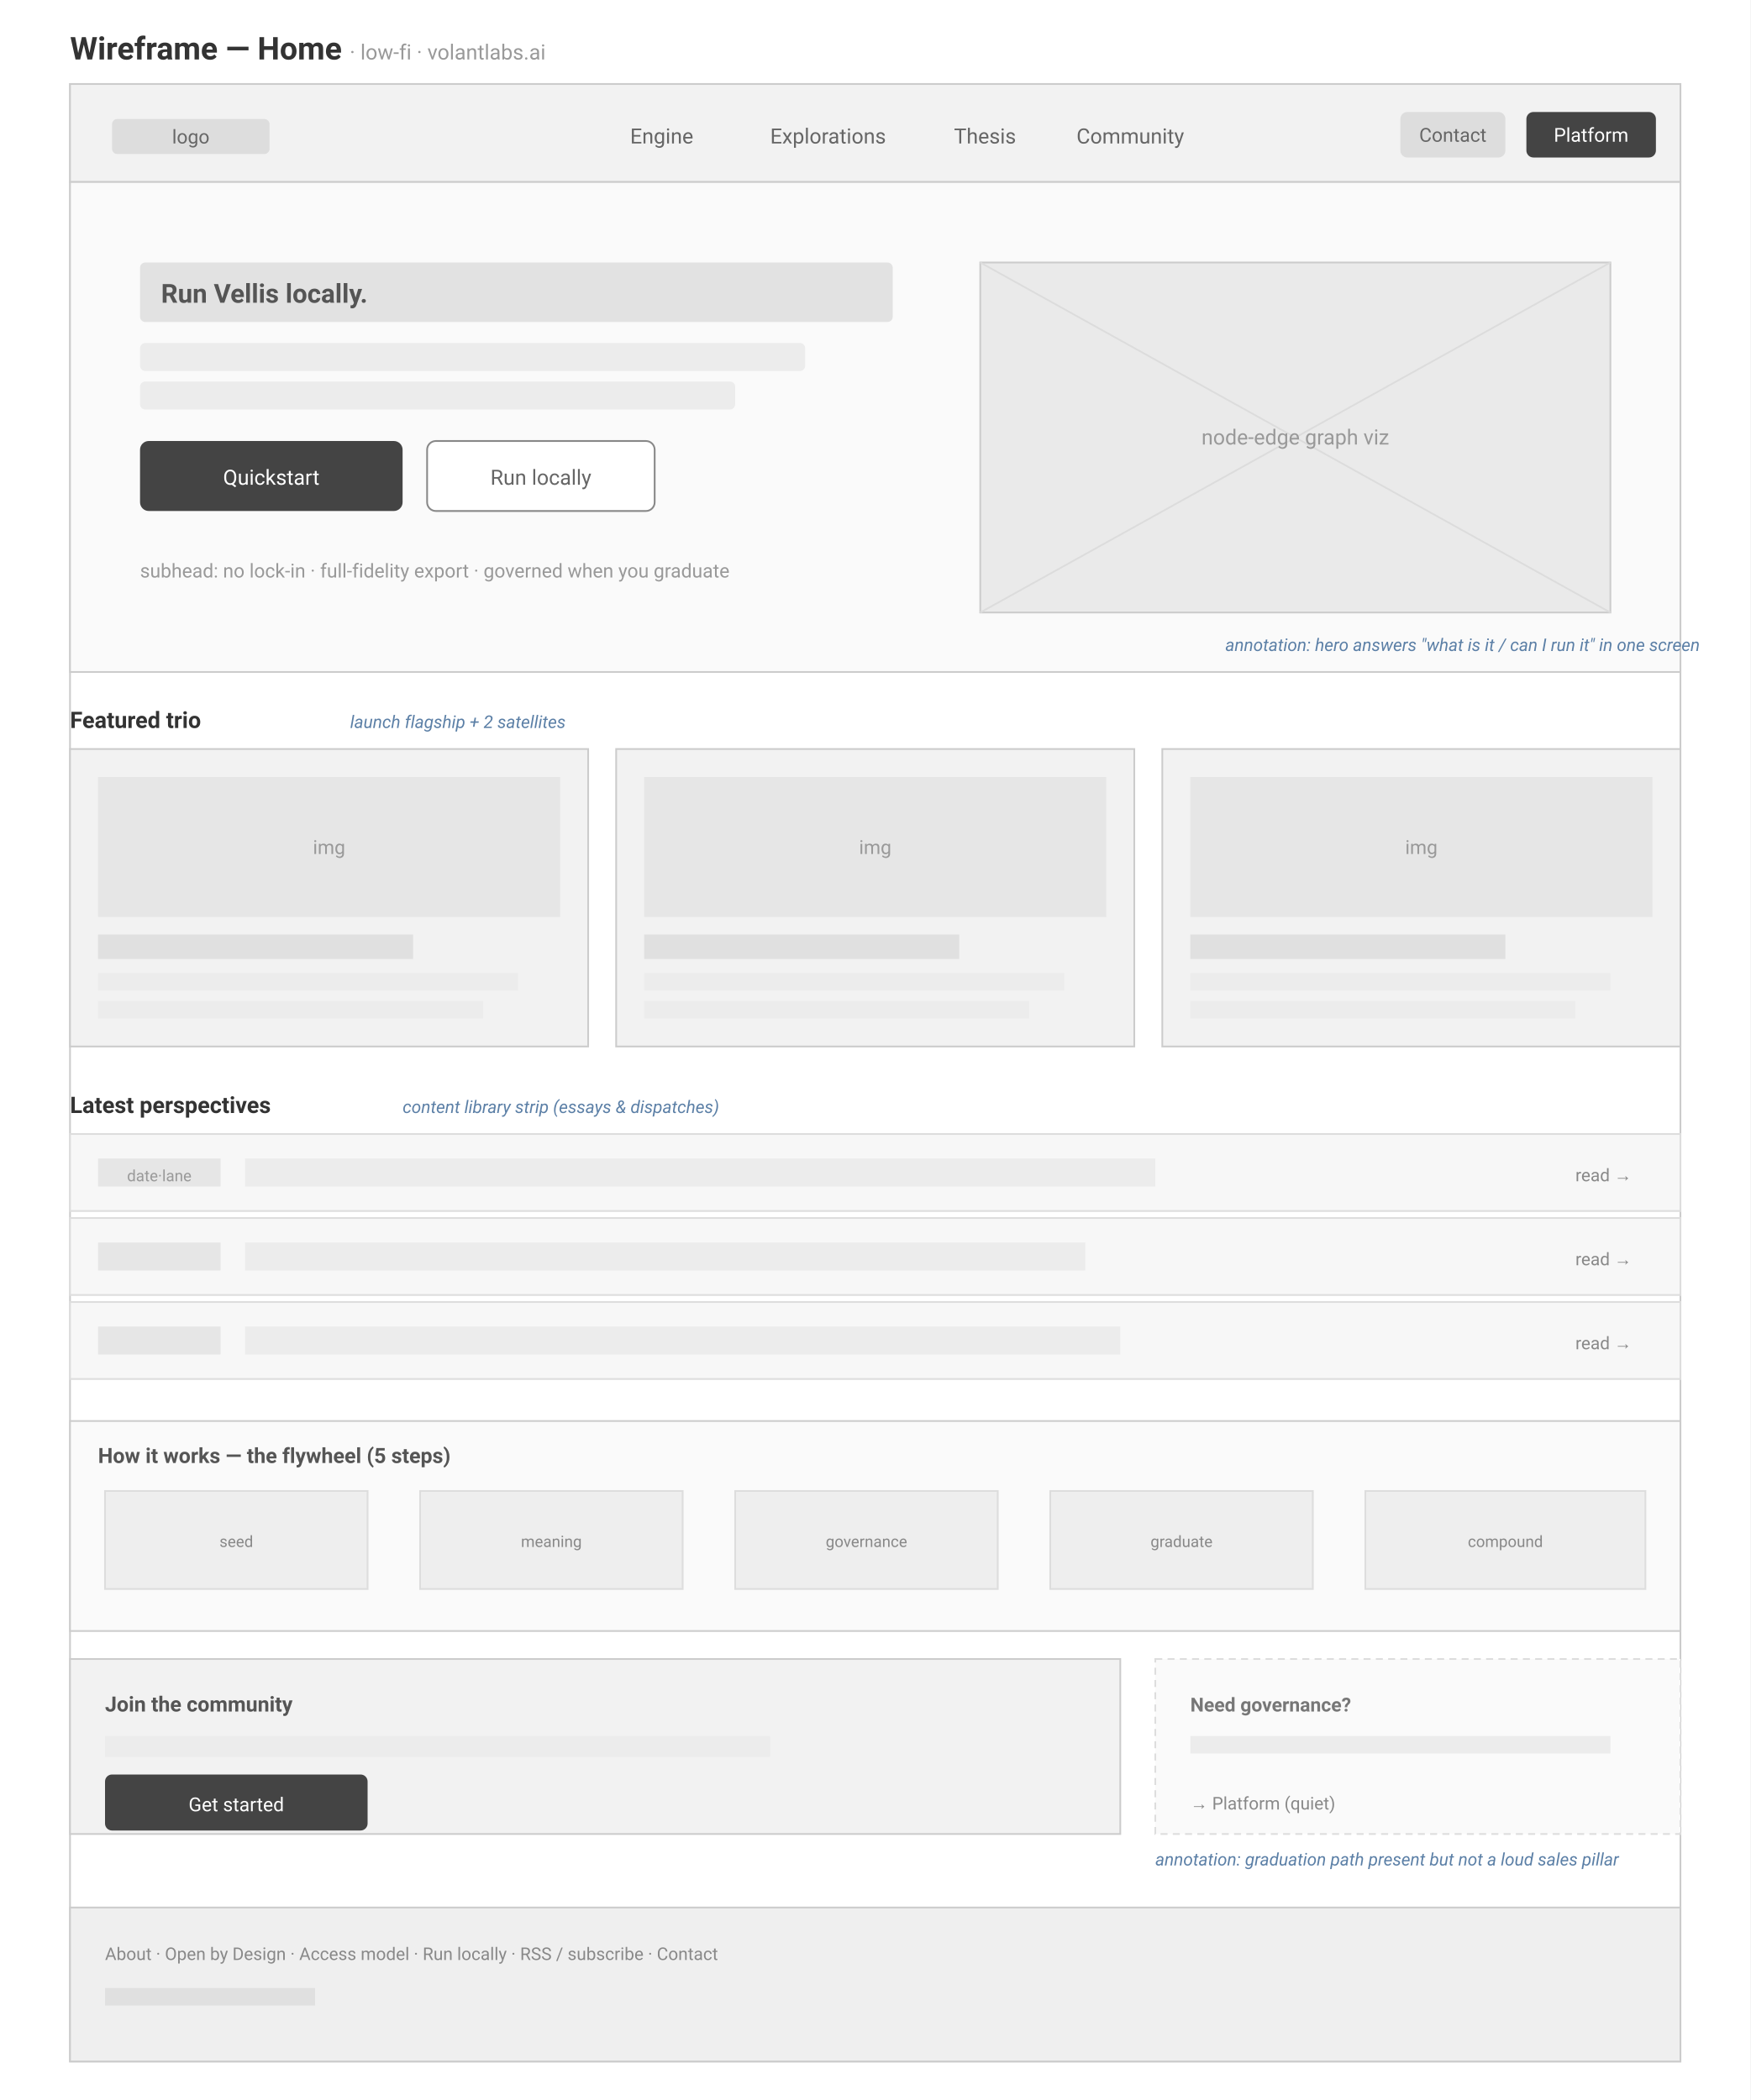
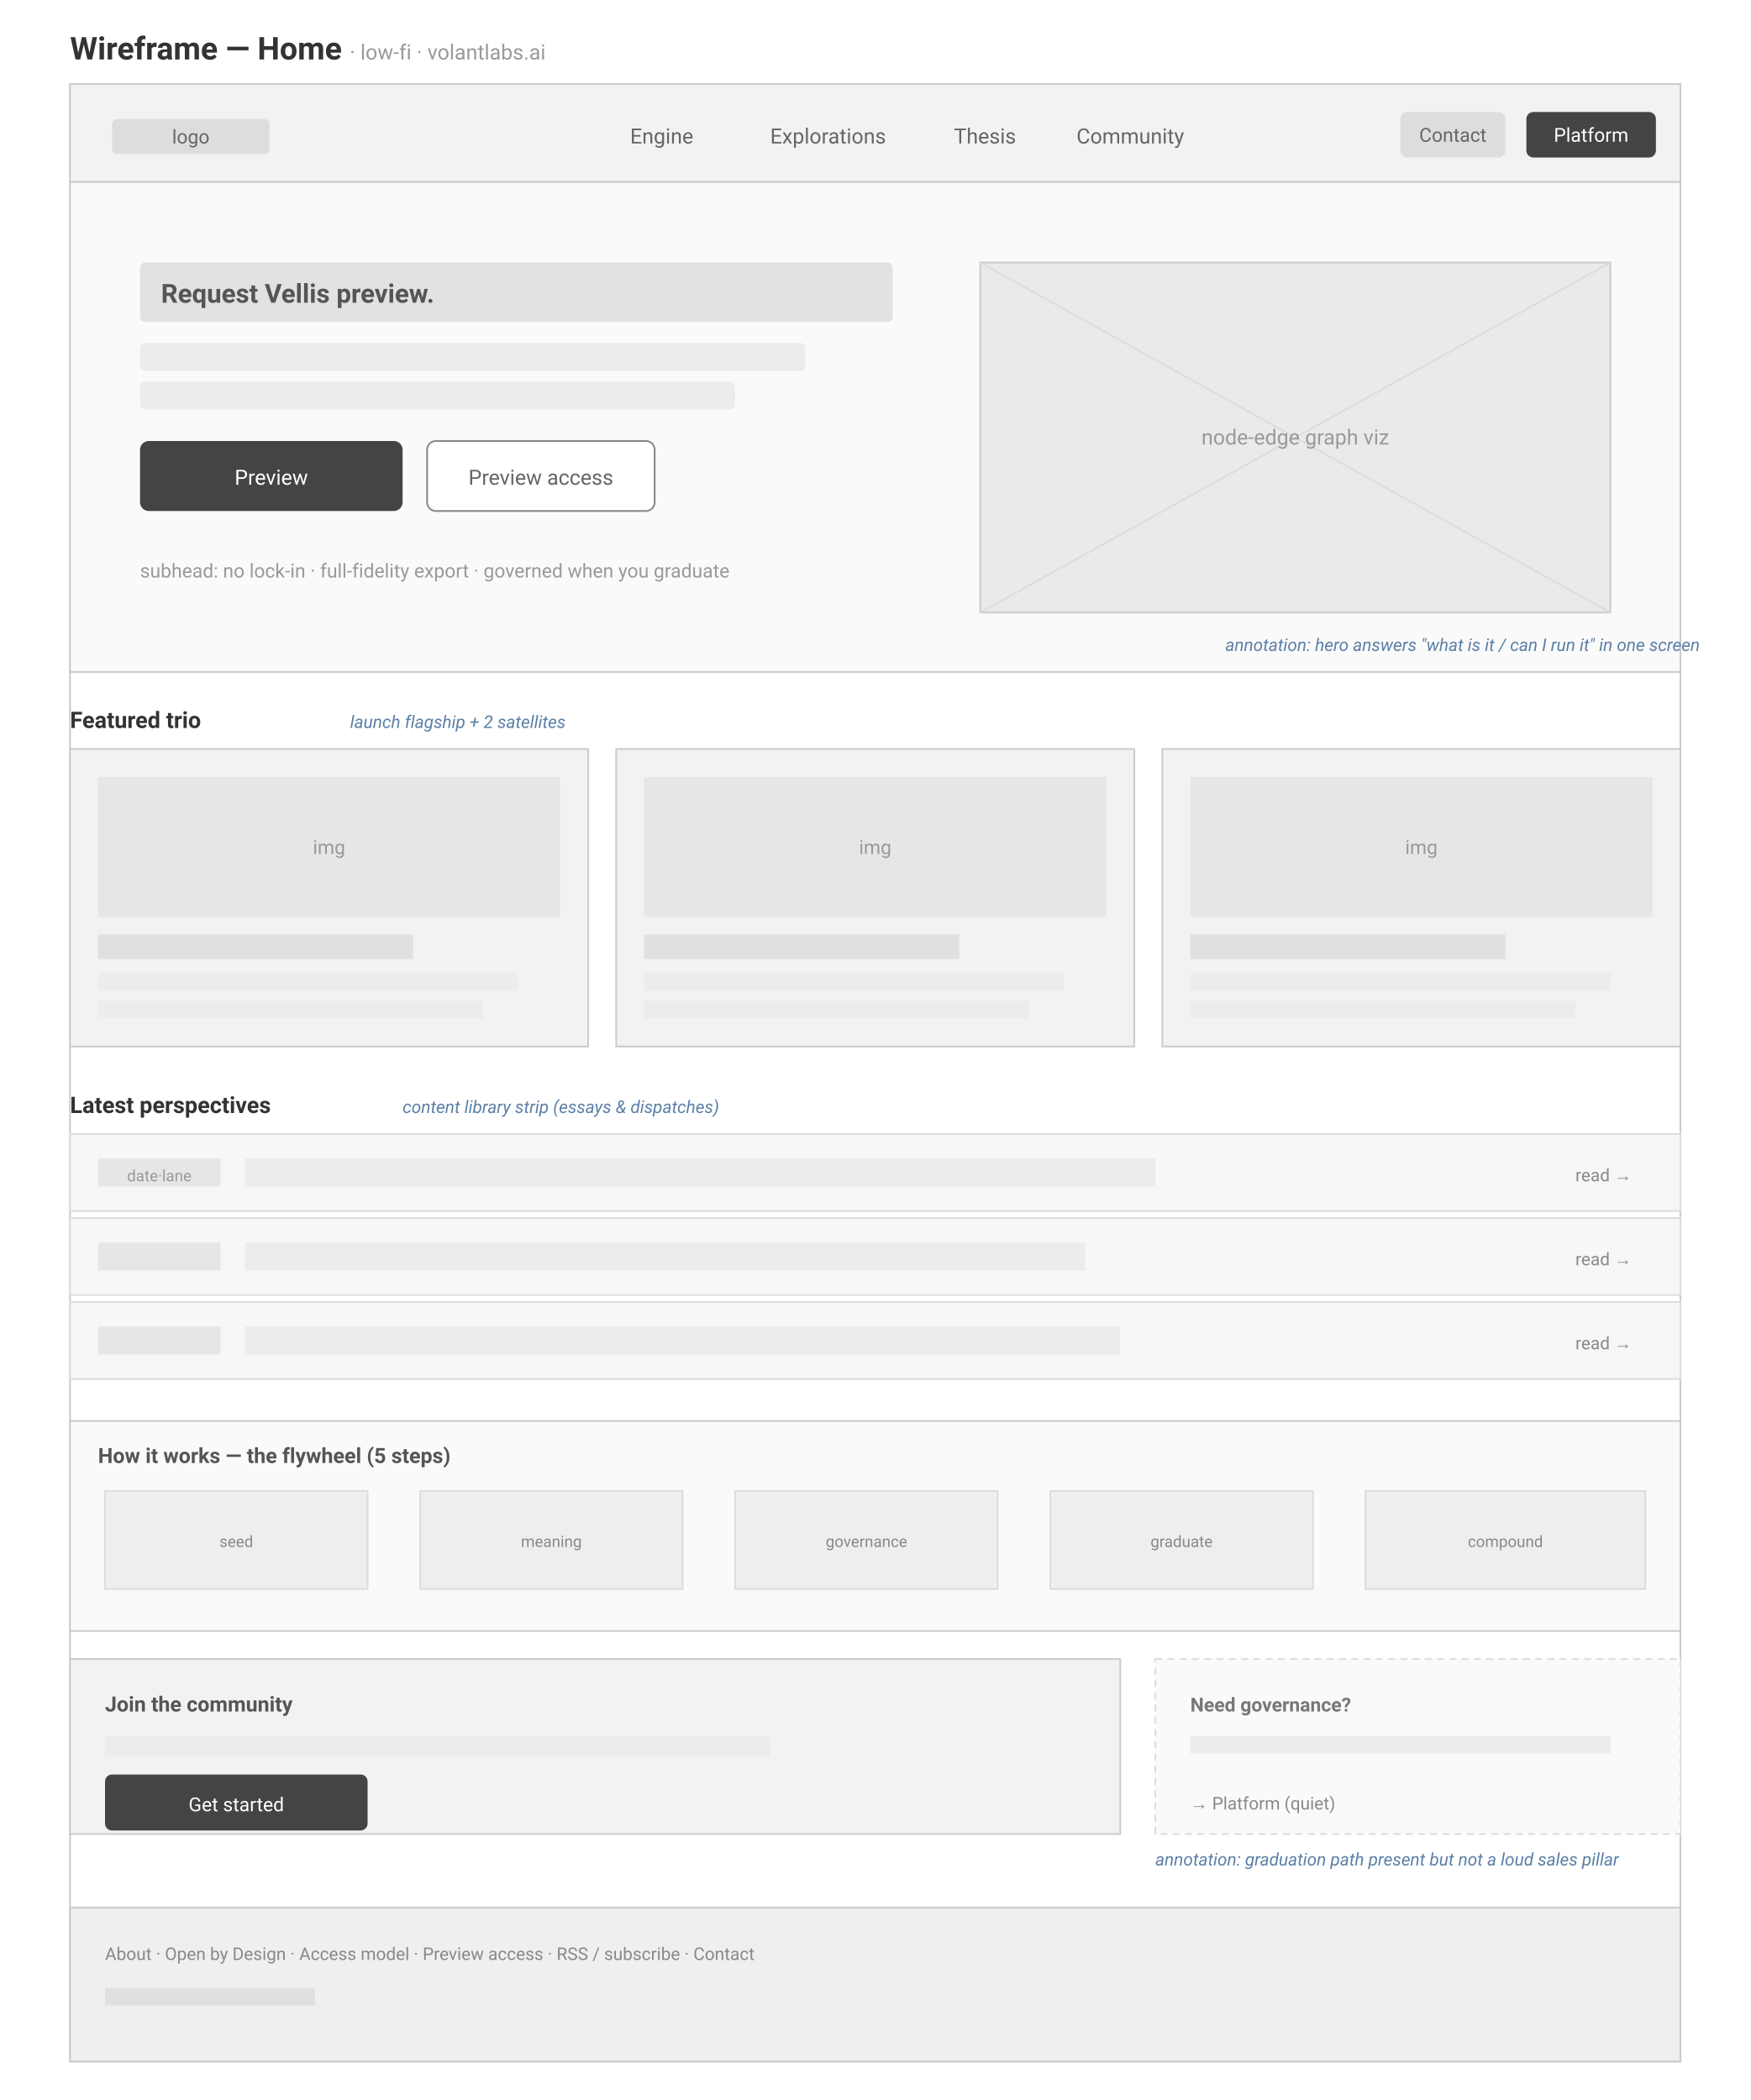
<svg xmlns="http://www.w3.org/2000/svg" viewBox="0 0 1000 1200" font-family="-apple-system, BlinkMacSystemFont, 'Segoe UI', Roboto, Arial, sans-serif">
  <rect x="0" y="0" width="1000" height="1200" fill="#ffffff" />
  <text x="40" y="34" font-size="18" font-weight="700" fill="#333">Wireframe — Home  <tspan font-size="12" font-weight="400" fill="#999">· low-fi · volantlabs.ai</tspan>
  </text>
  <rect x="40" y="48" width="920" height="1130" fill="#ffffff" stroke="#cccccc" />
  <rect x="40" y="48" width="920" height="56" fill="#F2F2F2" stroke="#cccccc" />
  <rect x="64" y="68" width="90" height="20" rx="3" fill="#ddd" />
  <text x="109" y="82" font-size="11" text-anchor="middle" fill="#666">logo</text>
  <text x="360" y="82" font-size="12" fill="#666">Engine</text>
  <text x="440" y="82" font-size="12" fill="#666">Explorations</text>
  <text x="545" y="82" font-size="12" fill="#666">Thesis</text>
  <text x="615" y="82" font-size="12" fill="#666">Community</text>
  <rect x="800" y="64" width="60" height="26" rx="4" fill="#ddd" />
  <text x="830" y="81" font-size="11" text-anchor="middle" fill="#666">Contact</text>
  <rect x="872" y="64" width="74" height="26" rx="4" fill="#444" />
  <text x="909" y="81" font-size="11" text-anchor="middle" fill="#fff">Platform</text>
  <rect x="40" y="104" width="920" height="280" fill="#FAFAFA" stroke="#cccccc" />
  <rect x="80" y="150" width="430" height="34" rx="3" fill="#e2e2e2" />
-   <text x="92" y="173" font-size="15" font-weight="700" fill="#555">Run Vellis locally.</text>
+   <text x="92" y="173" font-size="15" font-weight="700" fill="#555">Request Vellis preview.</text>
  <rect x="80" y="196" width="380" height="16" rx="3" fill="#ececec" />
  <rect x="80" y="218" width="340" height="16" rx="3" fill="#ececec" />
  <text x="80" y="210" font-size="10" fill="#aaa" />
  <rect x="80" y="252" width="150" height="40" rx="5" fill="#444" />
-   <text x="155" y="277" font-size="12" text-anchor="middle" fill="#fff">Quickstart</text>
+   <text x="155" y="277" font-size="12" text-anchor="middle" fill="#fff">Preview</text>
  <rect x="244" y="252" width="130" height="40" rx="5" fill="#fff" stroke="#888" />
-   <text x="309" y="277" font-size="12" text-anchor="middle" fill="#666">Run locally</text>
+   <text x="309" y="277" font-size="12" text-anchor="middle" fill="#666">Preview access</text>
  <text x="80" y="330" font-size="11" fill="#999">subhead: no lock-in · full-fidelity export · governed when you graduate</text>
  <rect x="560" y="150" width="360" height="200" fill="#EAEAEA" stroke="#cccccc" />
  <path d="M560,150 L920,350 M920,150 L560,350" stroke="#dcdcdc" />
  <text x="740" y="254" font-size="12" text-anchor="middle" fill="#999">node-edge graph viz</text>
  <text x="700" y="372" font-size="10" font-style="italic" fill="#5B7FA6">annotation: hero answers "what is it / can I run it" in one screen</text>
  <text x="40" y="416" font-size="13" font-weight="700" fill="#333">Featured trio</text>
  <text x="200" y="416" font-size="10" font-style="italic" fill="#5B7FA6">launch flagship + 2 satellites</text>
  <g>
    <rect x="40" y="428" width="296" height="170" fill="#F2F2F2" stroke="#cccccc" />
    <rect x="56" y="444" width="264" height="80" fill="#E6E6E6" />
    <text x="188" y="488" font-size="11" text-anchor="middle" fill="#999">img</text>
    <rect x="56" y="534" width="180" height="14" fill="#e0e0e0" />
    <rect x="56" y="556" width="240" height="10" fill="#ececec" />
    <rect x="56" y="572" width="220" height="10" fill="#ececec" />
    <rect x="352" y="428" width="296" height="170" fill="#F2F2F2" stroke="#cccccc" />
    <rect x="368" y="444" width="264" height="80" fill="#E6E6E6" />
    <text x="500" y="488" font-size="11" text-anchor="middle" fill="#999">img</text>
    <rect x="368" y="534" width="180" height="14" fill="#e0e0e0" />
    <rect x="368" y="556" width="240" height="10" fill="#ececec" />
    <rect x="368" y="572" width="220" height="10" fill="#ececec" />
    <rect x="664" y="428" width="296" height="170" fill="#F2F2F2" stroke="#cccccc" />
    <rect x="680" y="444" width="264" height="80" fill="#E6E6E6" />
    <text x="812" y="488" font-size="11" text-anchor="middle" fill="#999">img</text>
    <rect x="680" y="534" width="180" height="14" fill="#e0e0e0" />
    <rect x="680" y="556" width="240" height="10" fill="#ececec" />
    <rect x="680" y="572" width="220" height="10" fill="#ececec" />
  </g>
  <text x="40" y="636" font-size="13" font-weight="700" fill="#333">Latest perspectives</text>
  <text x="230" y="636" font-size="10" font-style="italic" fill="#5B7FA6">content library strip (essays &amp; dispatches)</text>
  <g>
    <rect x="40" y="648" width="920" height="44" fill="#F7F7F7" stroke="#ddd" />
    <rect x="56" y="662" width="70" height="16" fill="#e6e6e6" />
    <text x="91" y="675" font-size="9" text-anchor="middle" fill="#999">date·lane</text>
    <rect x="140" y="662" width="520" height="16" fill="#ececec" />
    <text x="900" y="675" font-size="10" fill="#888">read →</text>
    <rect x="40" y="696" width="920" height="44" fill="#F7F7F7" stroke="#ddd" />
    <rect x="56" y="710" width="70" height="16" fill="#e6e6e6" />
    <rect x="140" y="710" width="480" height="16" fill="#ececec" />
    <text x="900" y="723" font-size="10" fill="#888">read →</text>
    <rect x="40" y="744" width="920" height="44" fill="#F7F7F7" stroke="#ddd" />
    <rect x="56" y="758" width="70" height="16" fill="#e6e6e6" />
    <rect x="140" y="758" width="500" height="16" fill="#ececec" />
    <text x="900" y="771" font-size="10" fill="#888">read →</text>
  </g>
  <rect x="40" y="812" width="920" height="120" fill="#FAFAFA" stroke="#cccccc" />
  <text x="56" y="836" font-size="12" font-weight="700" fill="#555">How it works — the flywheel (5 steps)</text>
  <g>
    <rect x="60" y="852" width="150" height="56" fill="#eee" stroke="#ddd" />
    <rect x="240" y="852" width="150" height="56" fill="#eee" stroke="#ddd" />
    <rect x="420" y="852" width="150" height="56" fill="#eee" stroke="#ddd" />
    <rect x="600" y="852" width="150" height="56" fill="#eee" stroke="#ddd" />
    <rect x="780" y="852" width="160" height="56" fill="#eee" stroke="#ddd" />
    <text x="135" y="884" font-size="9" text-anchor="middle" fill="#888">seed</text>
    <text x="315" y="884" font-size="9" text-anchor="middle" fill="#888">meaning</text>
    <text x="495" y="884" font-size="9" text-anchor="middle" fill="#888">governance</text>
    <text x="675" y="884" font-size="9" text-anchor="middle" fill="#888">graduate</text>
    <text x="860" y="884" font-size="9" text-anchor="middle" fill="#888">compound</text>
  </g>
  <rect x="40" y="948" width="600" height="100" fill="#F2F2F2" stroke="#cccccc" />
  <text x="60" y="978" font-size="12" font-weight="700" fill="#555">Join the community</text>
  <rect x="60" y="992" width="380" height="12" fill="#ececec" />
  <rect x="60" y="1014" width="150" height="32" rx="4" fill="#444" />
  <text x="135" y="1035" font-size="11" text-anchor="middle" fill="#fff">Get started</text>
  <rect x="660" y="948" width="300" height="100" fill="#FAFAFA" stroke="#ddd" stroke-dasharray="4 3" />
  <text x="680" y="978" font-size="11" font-weight="700" fill="#777">Need governance?</text>
  <rect x="680" y="992" width="240" height="10" fill="#ececec" />
  <text x="680" y="1034" font-size="10" fill="#888">→ Platform (quiet)</text>
  <text x="660" y="1066" font-size="10" font-style="italic" fill="#5B7FA6">annotation: graduation path present but not a loud sales pillar</text>
  <rect x="40" y="1090" width="920" height="88" fill="#EFEFEF" stroke="#cccccc" />
-   <text x="60" y="1120" font-size="10" fill="#888">About · Open by Design · Access model · Run locally · RSS / subscribe · Contact</text>
+   <text x="60" y="1120" font-size="10" fill="#888">About · Open by Design · Access model · Preview access · RSS / subscribe · Contact</text>
  <rect x="60" y="1136" width="120" height="10" fill="#e0e0e0" />
</svg>
